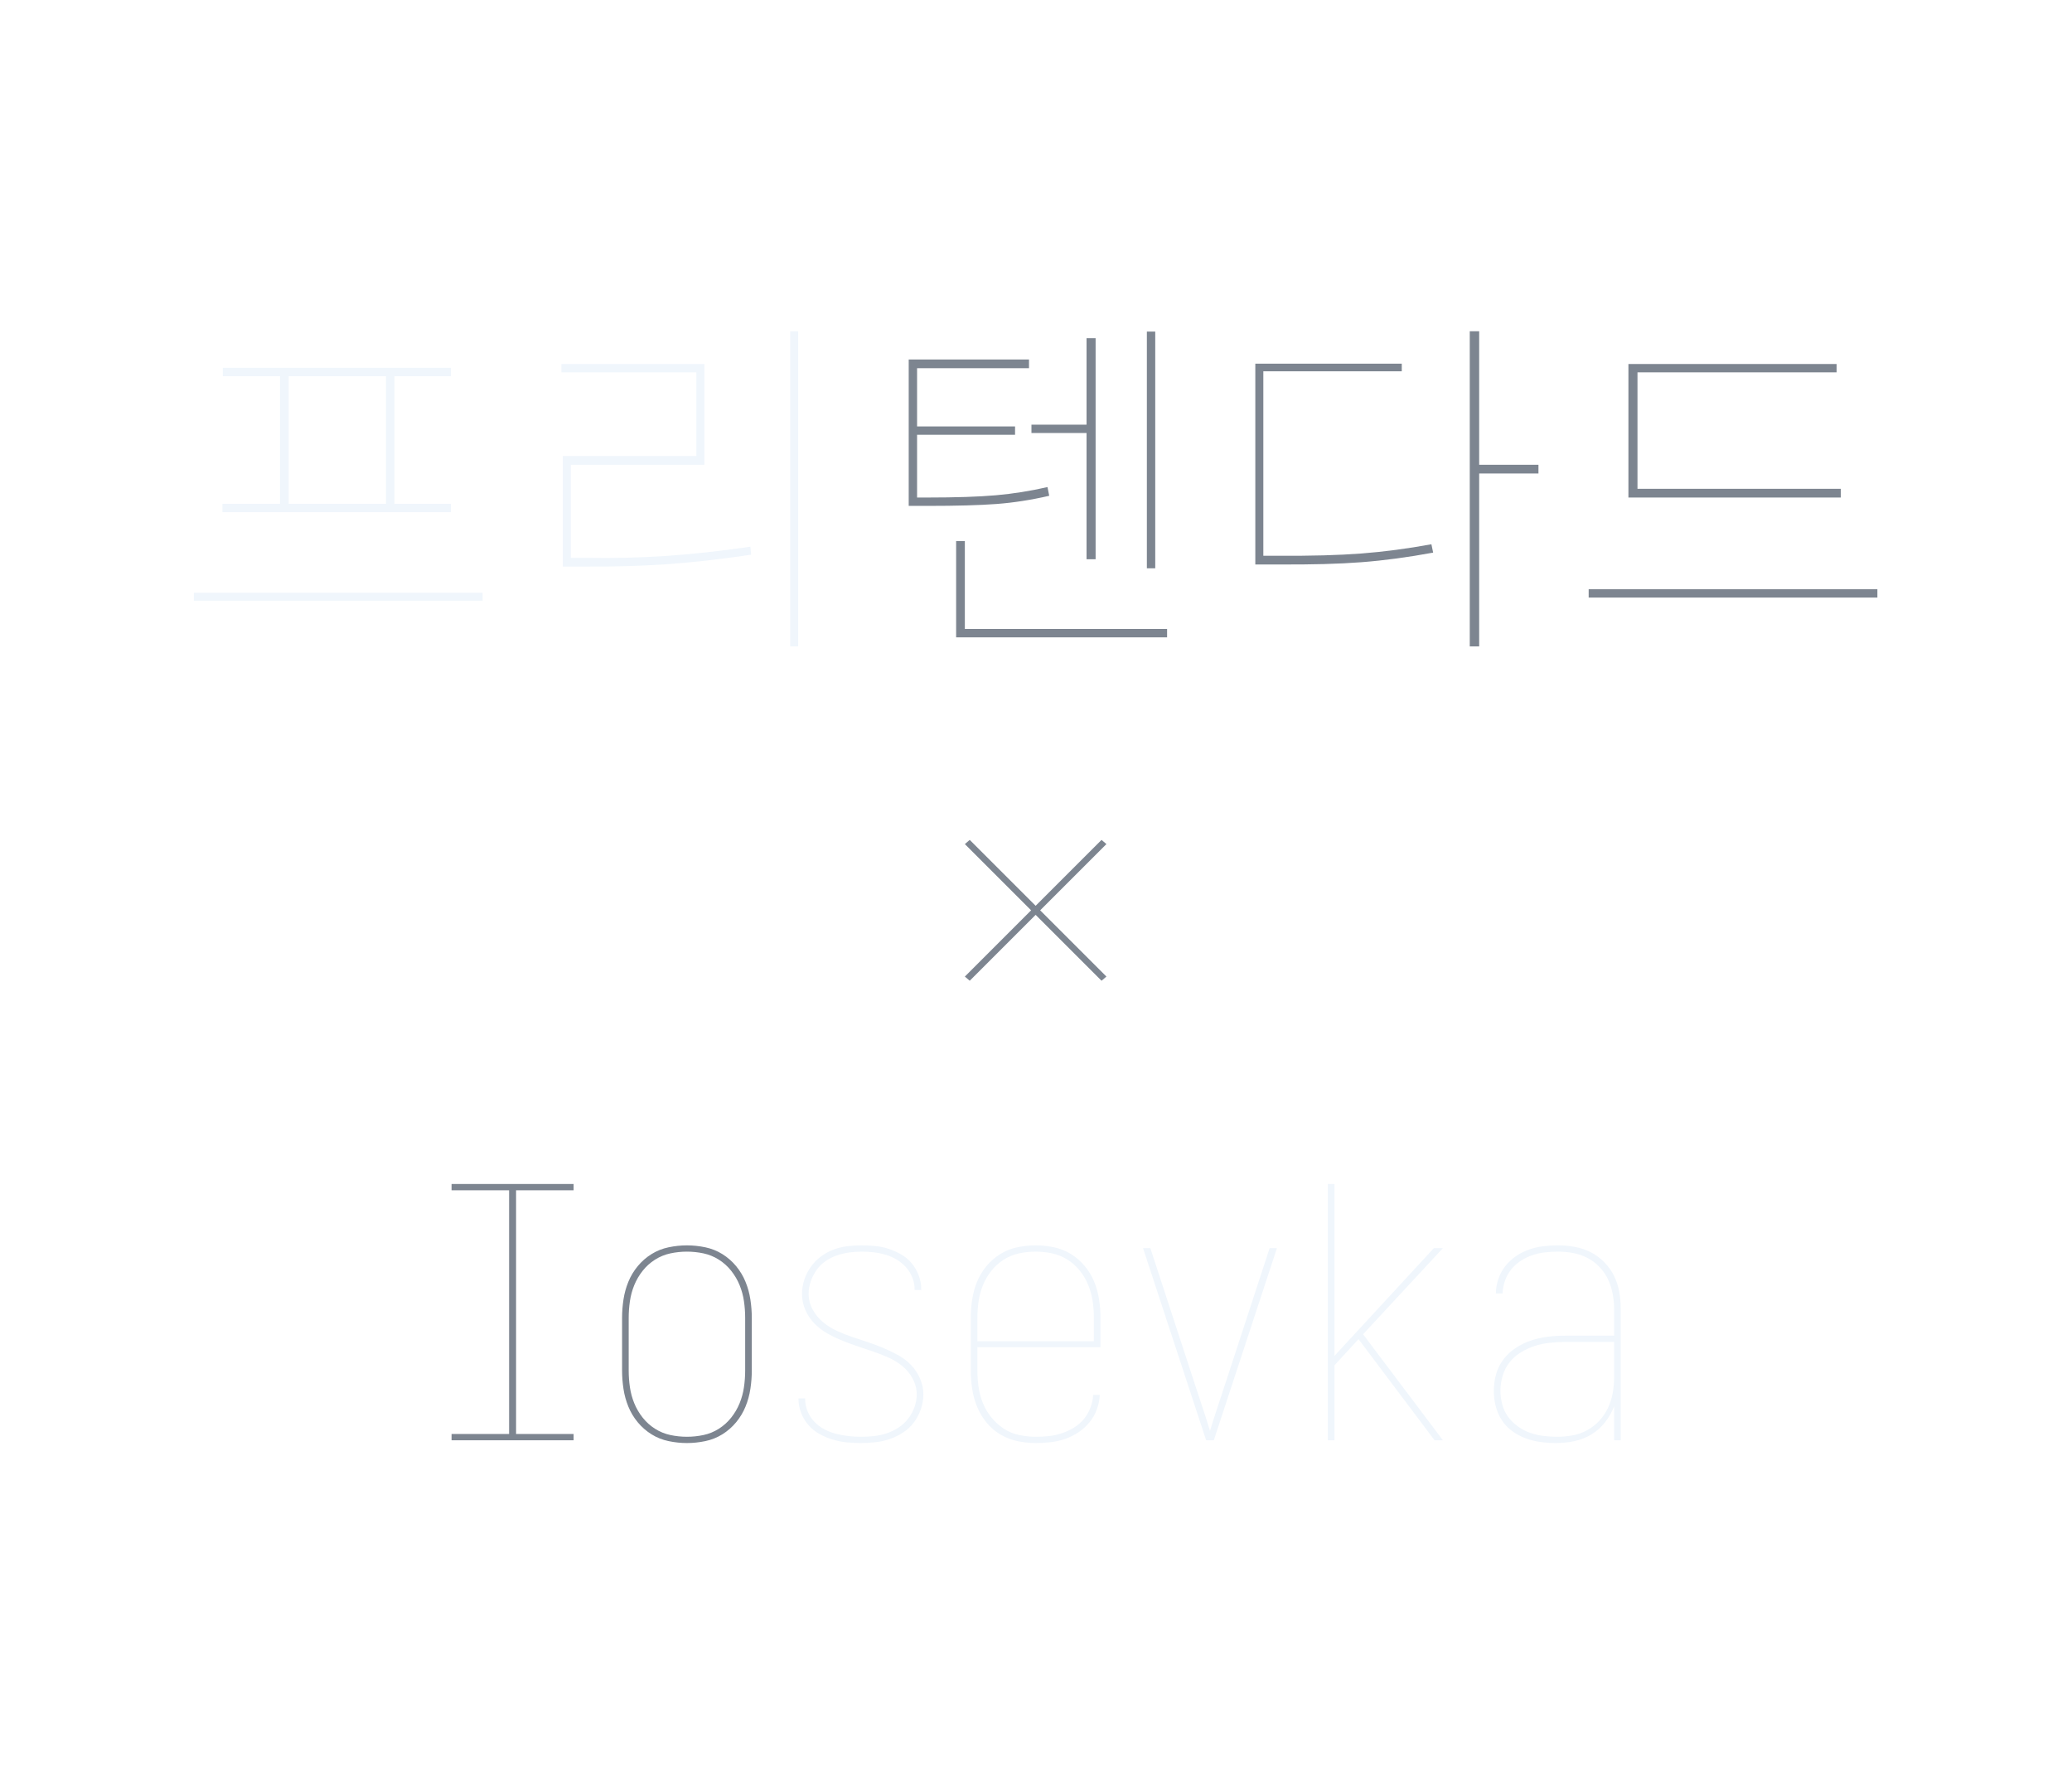
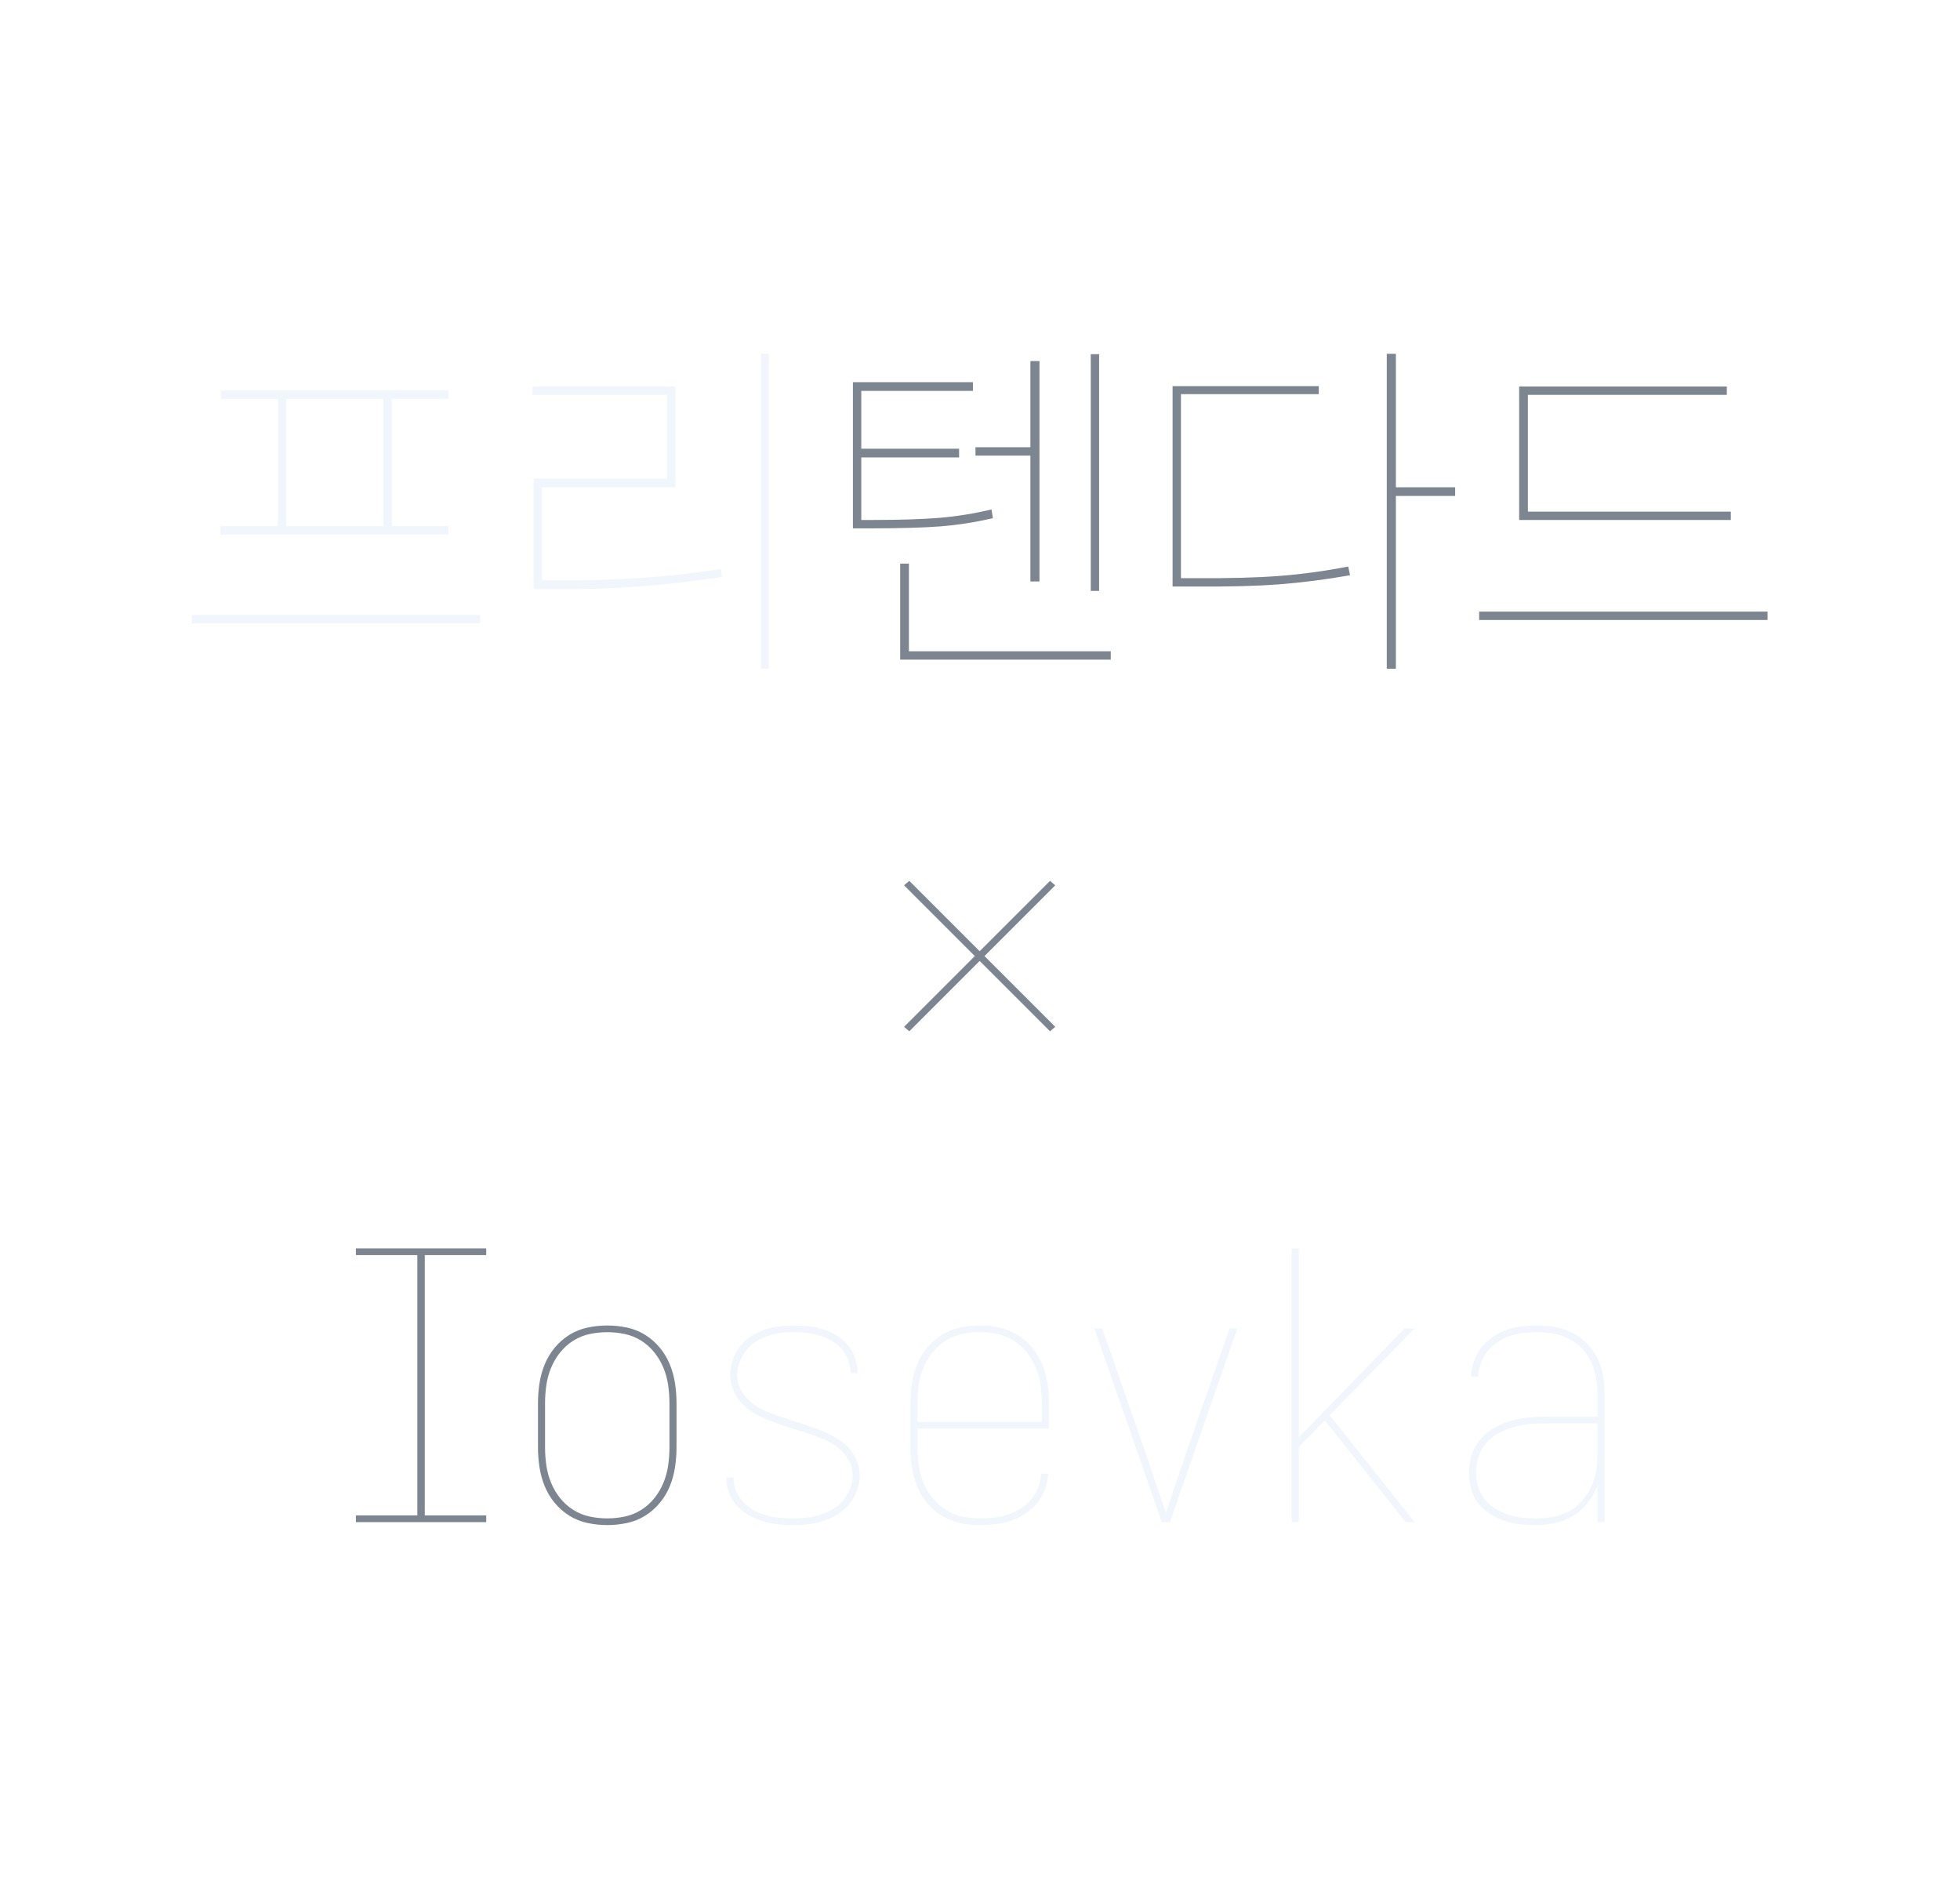
- <svg xmlns="http://www.w3.org/2000/svg" width="1129" height="967" viewBox="0 0 1129 967" role="img" aria-label="Presevka — 프리텐다드 × Iosevka">
-   <g transform="translate(89.3 336.5) scale(0.19 -0.19)">
-     <path fill="#f0f6fc" d="M914.0 48H86.0V71H914.0ZM823.0 692H169.0V716H823.0ZM823.0 302H168.0V326H823.0ZM358.0 321H333.0V695H358.0ZM661.0 321H637.0V695H661.0ZM1819.0 -83H1796.0V821H1819.0ZM1682.0 203 1684.0 180Q1550.0 160 1438.5 152.5Q1327.0 145 1213.0 146H1144.0V171H1213.0Q1329.0 169 1440.5 176.5Q1552.0 184 1682.0 203ZM1550.0 438H1167.0V159H1144.0V463H1527.0V703H1140.0V727H1550.0Z" />
-     <path fill="#7d8590" d="M2663.0 529H2488.0V553H2663.0ZM2843.0 141H2819.0V820H2843.0ZM2672.0 167H2646.0V801H2672.0ZM2877.0 -57H2272.0V-33H2877.0ZM2297.0 -37H2272.0V219H2297.0ZM2534.0 374 2539.0 349Q2461.0 331 2388.0 325.5Q2315.0 320 2189.0 320H2136.0V344H2189.0Q2312.0 344 2386.0 350.5Q2460.0 357 2534.0 374ZM2481.0 715H2160.0V330H2136.0V740H2481.0ZM2441.0 524H2149.0V548H2441.0ZM3772.0 -83H3745.0V821H3772.0ZM3942.0 413H3763.0V438H3942.0ZM3635.0 210 3640.0 186Q3532.0 166 3435.0 158.5Q3338.0 151 3195.0 152H3130.0V177H3195.0Q3337.0 176 3434.5 183.5Q3532.0 191 3635.0 210ZM3550.0 706H3153.0V171H3130.0V728H3550.0ZM4809.0 344H4200.0V369H4809.0ZM4914.0 57H4086.0V81H4914.0ZM4797.0 703H4226.0V355H4200.0V727H4797.0Z" />
+ <svg xmlns="http://www.w3.org/2000/svg" width="1000" height="959" viewBox="0 0 1000 959" role="img" aria-label="Presevka — 프리텐다드 × Iosevka">
+   <g transform="translate(89.3 328.2) scale(0.19 -0.19)">
+     <path fill="#f0f6fc" d="M819.336 53.711H44.922V76.172H819.336ZM734.375 656.25H123.047V678.711H734.375ZM734.375 291.992H122.07V314.453H734.375ZM298.828 309.57H276.367V659.18H298.828ZM582.031 309.57H559.57V659.18H582.031ZM1594.727 -68.359H1573.242V777.344H1594.727ZM1465.82 199.219 1468.75 177.734Q1342.773 159.18 1238.281 151.855Q1133.789 144.531 1028.32 145.508H962.891V168.945H1028.32Q1136.719 167.969 1241.211 174.805Q1345.703 181.641 1465.82 199.219ZM1343.75 418.945H985.352V158.203H962.891V442.383H1321.289V666.992H959.961V689.453H1343.75Z" />
+     <path fill="#7d8590" d="M2312.5 503.906H2149.414V526.367H2312.5ZM2481.445 140.625H2458.984V776.367H2481.445ZM2321.289 166.016H2296.875V757.812H2321.289ZM2512.695 -43.945H1947.266V-21.484H2512.695ZM1970.703 -25.391H1947.266V213.867H1970.703ZM2192.383 359.375 2196.289 335.938Q2125.0 319.336 2056.152 313.965Q1987.305 308.594 1869.141 308.594H1820.312V331.055H1869.141Q1984.553 331.055 2053.8 336.914Q2123.047 342.773 2192.383 359.375ZM2142.578 677.734H1842.773V318.359H1820.312V701.172H2142.578ZM2105.469 499.023H1833.008V522.461H2105.469ZM3278.32 -68.359H3253.906V777.344H3278.32ZM3437.5 395.508H3270.508V418.945H3437.5ZM3150.391 206.055 3155.273 182.617Q3054.688 165.039 2964.355 158.203Q2874.023 151.367 2740.234 152.344H2678.711V174.805H2740.234Q2873.047 173.828 2963.867 180.664Q3054.688 187.5 3150.391 206.055ZM3071.289 668.945H2701.172V168.945H2678.711V690.43H3071.289ZM4177.734 331.055H3609.375V353.516H4177.734ZM4276.367 62.5H3501.953V84.961H4276.367ZM4166.992 666.992H3632.812V340.82H3609.375V689.453H4166.992Z" />
  </g>
-   <g transform="translate(89.3 560.7) scale(0.19 -0.19)">
-     <path fill="#7d8590" d="M2311.0 138 2297.0 150 2487.0 340 2297.0 530 2311.0 542 2500.0 353 2689.0 542 2703.0 530 2513.0 340 2703.0 150 2689.0 138 2500.0 327Z" />
+   <g transform="translate(89.3 552.4) scale(0.19 -0.19)">
+     <path fill="#7d8590" d="M1971.645 138.0 1957.645 150.0 2147.645 340.0 1957.645 530.0 1971.645 542.0 2160.645 353.0 2349.645 542.0 2363.645 530.0 2173.645 340.0 2363.645 150.0 2349.645 138.0 2160.645 327.0Z" />
  </g>
-   <g transform="translate(89.3 784.9) scale(0.19 -0.19)">
-     <path fill="#7d8590" d="M825.0 0V18H990.0V717H825.0V735H1175.0V717H1010.0V18H1175.0V0ZM1500.0 -8Q1474.0 -8 1447.5 -2.5Q1421.0 3 1398.5 17.0Q1376.0 31 1359.0 51.5Q1342.0 72 1332.0 96.5Q1322.0 121 1318.0 147.5Q1314.0 174 1314.0 200V351Q1314.0 377 1318.0 403.5Q1322.0 430 1332.0 454.5Q1342.0 479 1359.0 499.5Q1376.0 520 1398.5 534.0Q1421.0 548 1447.5 553.5Q1474.0 559 1500.0 559Q1526.0 559 1552.5 553.5Q1579.0 548 1601.5 534.0Q1624.0 520 1641.0 499.5Q1658.0 479 1668.0 454.5Q1678.0 430 1682.0 403.5Q1686.0 377 1686.0 351V200Q1686.0 174 1682.0 147.5Q1678.0 121 1668.0 96.5Q1658.0 72 1641.0 51.5Q1624.0 31 1601.5 17.0Q1579.0 3 1552.5 -2.5Q1526.0 -8 1500.0 -8ZM1500.0 10Q1524.0 10 1547.5 15.0Q1571.0 20 1591.5 33.0Q1612.0 46 1627.0 65.0Q1642.0 84 1651.0 106.0Q1660.0 128 1663.5 152.0Q1667.0 176 1667.0 200V351Q1667.0 375 1663.5 399.0Q1660.0 423 1651.0 445.0Q1642.0 467 1627.0 486.0Q1612.0 505 1591.5 518.0Q1571.0 531 1547.5 536.0Q1524.0 541 1500.0 541Q1476.0 541 1452.5 536.0Q1429.0 531 1408.5 518.0Q1388.0 505 1373.0 486.0Q1358.0 467 1349.0 445.0Q1340.0 423 1336.5 399.0Q1333.0 375 1333.0 351V200Q1333.0 176 1336.5 152.0Q1340.0 128 1349.0 106.0Q1358.0 84 1373.0 65.0Q1388.0 46 1408.5 33.0Q1429.0 20 1452.5 15.0Q1476.0 10 1500.0 10Z" />
-     <path fill="#f0f6fc" d="M1820.0 118V120H1839.0V118Q1839.0 100 1846.0 83.0Q1853.0 66 1865.5 53.0Q1878.0 40 1894.0 31.5Q1910.0 23 1927.5 18.5Q1945.0 14 1963.0 12.0Q1981.0 10 1999.0 10Q2018.0 10 2036.5 12.0Q2055.0 14 2073.0 20.0Q2091.0 26 2107.0 36.5Q2123.0 47 2134.5 62.0Q2146.0 77 2152.5 95.0Q2159.0 113 2159.0 131Q2159.0 155 2147.5 176.5Q2136.0 198 2117.5 213.0Q2099.0 228 2077.5 237.5Q2056.0 247 2034.0 254.5Q2012.0 262 1989.5 269.5Q1967.0 277 1945.0 286.0Q1923.0 295 1902.5 306.5Q1882.0 318 1865.5 335.0Q1849.0 352 1839.5 374.0Q1830.0 396 1830.0 420Q1830.0 440 1836.5 460.0Q1843.0 480 1855.0 497.0Q1867.0 514 1883.5 526.5Q1900.0 539 1919.5 546.5Q1939.0 554 1959.5 556.5Q1980.0 559 2001.0 559Q2021.0 559 2041.0 557.0Q2061.0 555 2080.0 548.5Q2099.0 542 2116.0 532.0Q2133.0 522 2145.5 506.5Q2158.0 491 2165.0 472.0Q2172.0 453 2172.0 433V431H2153.0V433Q2153.0 450 2146.5 466.5Q2140.0 483 2128.5 496.0Q2117.0 509 2102.0 518.0Q2087.0 527 2070.0 532.0Q2053.0 537 2036.0 539.0Q2019.0 541 2001.0 541Q1983.0 541 1965.0 538.5Q1947.0 536 1929.5 530.0Q1912.0 524 1897.0 513.5Q1882.0 503 1871.5 488.0Q1861.0 473 1855.0 455.5Q1849.0 438 1849.0 420Q1849.0 396 1860.5 375.0Q1872.0 354 1890.0 339.0Q1908.0 324 1929.5 314.0Q1951.0 304 1973.5 296.5Q1996.0 289 2018.5 281.5Q2041.0 274 2062.5 265.0Q2084.0 256 2105.0 244.5Q2126.0 233 2142.5 216.0Q2159.0 199 2168.5 177.0Q2178.0 155 2178.0 132Q2178.0 110 2171.0 89.5Q2164.0 69 2151.5 52.0Q2139.0 35 2121.0 23.0Q2103.0 11 2083.0 4.0Q2063.0 -3 2041.5 -5.5Q2020.0 -8 1999.0 -8Q1978.0 -8 1958.0 -6.0Q1938.0 -4 1918.0 2.0Q1898.0 8 1880.0 18.0Q1862.0 28 1848.5 43.5Q1835.0 59 1827.5 78.5Q1820.0 98 1820.0 118ZM2501.0 -8Q2474.0 -8 2448.0 -2.5Q2422.0 3 2399.0 16.5Q2376.0 30 2359.0 51.0Q2342.0 72 2332.0 96.5Q2322.0 121 2318.0 147.5Q2314.0 174 2314.0 200V351Q2314.0 377 2318.0 403.5Q2322.0 430 2332.0 454.5Q2342.0 479 2359.0 499.5Q2376.0 520 2398.5 534.0Q2421.0 548 2447.5 553.5Q2474.0 559 2500.0 559Q2526.0 559 2552.5 553.5Q2579.0 548 2601.5 534.0Q2624.0 520 2641.0 499.5Q2658.0 479 2668.0 454.5Q2678.0 430 2682.0 403.5Q2686.0 377 2686.0 351V267H2333.0V200Q2333.0 176 2336.5 152.0Q2340.0 128 2349.0 106.0Q2358.0 84 2373.5 65.0Q2389.0 46 2409.0 33.0Q2429.0 20 2453.0 15.0Q2477.0 10 2501.0 10Q2520.0 10 2538.5 12.0Q2557.0 14 2575.0 20.0Q2593.0 26 2609.5 36.0Q2626.0 46 2638.0 60.5Q2650.0 75 2657.0 93.0Q2664.0 111 2665.0 130H2684.0Q2683.0 109 2675.5 88.5Q2668.0 68 2654.5 51.5Q2641.0 35 2623.0 23.0Q2605.0 11 2585.0 4.0Q2565.0 -3 2543.5 -5.5Q2522.0 -8 2501.0 -8ZM2500.0 541Q2476.0 541 2452.5 536.0Q2429.0 531 2408.5 518.0Q2388.0 505 2373.0 486.0Q2358.0 467 2349.0 445.0Q2340.0 423 2336.5 399.0Q2333.0 375 2333.0 351V284H2667.0V351Q2667.0 375 2663.5 399.0Q2660.0 423 2651.0 445.0Q2642.0 467 2627.0 486.0Q2612.0 505 2591.5 518.0Q2571.0 531 2547.5 536.0Q2524.0 541 2500.0 541ZM2989.0 0 2808.0 551H2829.0L2949.0 184Q2962.0 144 2975.0 105.0Q2988.0 66 3000.0 27Q3012.0 66 3025.0 105.0Q3038.0 144 3051.0 184L3171.0 551H3192.0L3011.0 0ZM3338.0 0V735H3357.0V242L3642.0 551H3668.0L3439.0 304L3668.0 0H3644.0L3426.0 290L3357.0 215V0ZM4178.0 0H4159.0V97Q4149.0 72 4132.5 51.0Q4116.0 30 4093.5 16.5Q4071.0 3 4045.0 -2.5Q4019.0 -8 3992.0 -8Q3970.0 -8 3948.0 -5.0Q3926.0 -2 3905.5 5.5Q3885.0 13 3867.0 26.0Q3849.0 39 3837.0 57.5Q3825.0 76 3819.5 97.5Q3814.0 119 3814.0 141Q3814.0 166 3820.5 189.5Q3827.0 213 3842.0 232.5Q3857.0 252 3878.0 265.5Q3899.0 279 3922.0 286.5Q3945.0 294 3969.0 297.0Q3993.0 300 4018.0 300H4159.0V376Q4159.0 397 4155.0 419.0Q4151.0 441 4142.0 460.5Q4133.0 480 4117.5 496.5Q4102.0 513 4082.5 523.0Q4063.0 533 4041.5 537.0Q4020.0 541 3998.0 541Q3980.0 541 3961.5 539.0Q3943.0 537 3925.0 531.0Q3907.0 525 3891.0 514.5Q3875.0 504 3863.5 489.5Q3852.0 475 3846.0 457.5Q3840.0 440 3839.0 421H3820.0Q3820.0 442 3827.0 462.5Q3834.0 483 3847.0 499.5Q3860.0 516 3877.5 528.0Q3895.0 540 3915.0 547.0Q3935.0 554 3956.0 556.5Q3977.0 559 3998.0 559Q4023.0 559 4047.0 554.5Q4071.0 550 4092.5 539.0Q4114.0 528 4131.5 510.0Q4149.0 492 4159.5 470.0Q4170.0 448 4174.0 424.0Q4178.0 400 4178.0 376ZM4159.0 282H4018.0Q3996.0 282 3974.0 279.5Q3952.0 277 3931.5 270.5Q3911.0 264 3892.0 252.5Q3873.0 241 3859.5 224.0Q3846.0 207 3839.5 185.5Q3833.0 164 3833.0 142Q3833.0 123 3838.0 103.5Q3843.0 84 3854.5 68.0Q3866.0 52 3882.5 40.0Q3899.0 28 3917.5 21.5Q3936.0 15 3956.0 12.5Q3976.0 10 3995.0 10Q4018.0 10 4040.0 14.0Q4062.0 18 4082.0 29.0Q4102.0 40 4117.0 56.5Q4132.0 73 4141.5 93.0Q4151.0 113 4155.0 135.5Q4159.0 158 4159.0 180Z" />
+   <g transform="translate(89.3 776.6) scale(0.19 -0.19)">
+     <path fill="#7d8590" d="M485.645 0.0V18.0H650.645V717.0H485.645V735.0H835.645V717.0H670.645V18.0H835.645V0.0ZM1160.645 -8.0Q1134.645 -8.0 1108.145 -2.5Q1081.645 3.0 1059.145 17.0Q1036.645 31.0 1019.645 51.5Q1002.645 72.0 992.645 96.5Q982.645 121.0 978.645 147.5Q974.645 174.0 974.645 200.0V320.0Q974.645 346.0 978.645 372.5Q982.645 399.0 992.645 423.5Q1002.645 448.0 1019.645 468.5Q1036.645 489.0 1059.145 503.0Q1081.645 517.0 1108.145 522.5Q1134.645 528.0 1160.645 528.0Q1186.645 528.0 1213.145 522.5Q1239.645 517.0 1262.145 503.0Q1284.645 489.0 1301.645 468.5Q1318.645 448.0 1328.645 423.5Q1338.645 399.0 1342.645 372.5Q1346.645 346.0 1346.645 320.0V200.0Q1346.645 174.0 1342.645 147.5Q1338.645 121.0 1328.645 96.5Q1318.645 72.0 1301.645 51.5Q1284.645 31.0 1262.145 17.0Q1239.645 3.0 1213.145 -2.5Q1186.645 -8.0 1160.645 -8.0ZM1160.645 10.0Q1184.645 10.0 1208.145 15.0Q1231.645 20.0 1252.145 33.0Q1272.645 46.0 1287.645 65.0Q1302.645 84.0 1311.645 106.0Q1320.645 128.0 1324.145 152.0Q1327.645 176.0 1327.645 200.0V320.0Q1327.645 344.0 1324.145 368.0Q1320.645 392.0 1311.645 414.0Q1302.645 436.0 1287.645 455.0Q1272.645 474.0 1252.145 487.0Q1231.645 500.0 1208.145 505.0Q1184.645 510.0 1160.645 510.0Q1136.645 510.0 1113.145 505.0Q1089.645 500.0 1069.145 487.0Q1048.645 474.0 1033.645 455.0Q1018.645 436.0 1009.645 414.0Q1000.645 392.0 997.145 368.0Q993.645 344.0 993.645 320.0V200.0Q993.645 176.0 997.145 152.0Q1000.645 128.0 1009.645 106.0Q1018.645 84.0 1033.645 65.0Q1048.645 46.0 1069.145 33.0Q1089.645 20.0 1113.145 15.0Q1136.645 10.0 1160.645 10.0Z" />
+     <path fill="#f0f6fc" d="M1480.645 117.0V120.0H1499.645V117.0Q1499.645 99.0 1507.145 82.5Q1514.645 66.0 1526.645 53.0Q1538.645 40.0 1555.145 31.5Q1571.645 23.0 1588.645 18.0Q1605.645 13.0 1623.645 11.5Q1641.645 10.0 1659.645 10.0Q1677.645 10.0 1696.145 12.0Q1714.645 14.0 1732.145 19.5Q1749.645 25.0 1765.645 34.5Q1781.645 44.0 1793.645 58.0Q1805.645 72.0 1812.645 89.5Q1819.645 107.0 1819.645 125.0Q1819.645 148.0 1807.645 168.5Q1795.645 189.0 1777.145 202.5Q1758.645 216.0 1737.145 224.5Q1715.645 233.0 1693.645 240.0Q1671.645 247.0 1649.645 254.0Q1627.645 261.0 1606.145 269.0Q1584.645 277.0 1564.145 287.5Q1543.645 298.0 1527.145 313.5Q1510.645 329.0 1500.645 350.5Q1490.645 372.0 1490.645 395.0Q1490.645 415.0 1497.145 434.5Q1503.645 454.0 1516.145 470.5Q1528.645 487.0 1545.645 498.5Q1562.645 510.0 1581.645 516.5Q1600.645 523.0 1621.145 525.5Q1641.645 528.0 1661.645 528.0Q1681.645 528.0 1701.145 526.0Q1720.645 524.0 1739.645 518.0Q1758.645 512.0 1776.145 501.5Q1793.645 491.0 1806.145 476.0Q1818.645 461.0 1825.645 442.0Q1832.645 423.0 1832.645 403.0V400.0H1813.645V403.0Q1813.645 420.0 1807.145 436.5Q1800.645 453.0 1789.145 466.0Q1777.645 479.0 1762.145 487.5Q1746.645 496.0 1730.145 501.0Q1713.645 506.0 1696.145 508.0Q1678.645 510.0 1661.645 510.0Q1643.645 510.0 1626.145 508.0Q1608.645 506.0 1591.645 500.0Q1574.645 494.0 1559.645 484.5Q1544.645 475.0 1533.645 461.0Q1522.645 447.0 1516.145 430.0Q1509.645 413.0 1509.645 395.0Q1509.645 372.0 1521.645 351.5Q1533.645 331.0 1552.145 317.5Q1570.645 304.0 1592.145 295.5Q1613.645 287.0 1635.145 280.0Q1656.645 273.0 1678.645 266.0Q1700.645 259.0 1722.145 251.0Q1743.645 243.0 1764.145 232.5Q1784.645 222.0 1801.645 206.5Q1818.645 191.0 1828.645 169.5Q1838.645 148.0 1838.645 125.0Q1838.645 105.0 1831.145 85.0Q1823.645 65.0 1810.645 48.5Q1797.645 32.0 1779.645 21.0Q1761.645 10.0 1741.645 3.5Q1721.645 -3.0 1701.145 -5.5Q1680.645 -8.0 1659.645 -8.0Q1639.645 -8.0 1619.145 -6.0Q1598.645 -4.0 1579.145 2.0Q1559.645 8.0 1541.645 18.0Q1523.645 28.0 1509.645 43.0Q1495.645 58.0 1488.145 77.0Q1480.645 96.0 1480.645 117.0ZM2161.645 -8.0Q2134.645 -8.0 2108.645 -2.5Q2082.645 3.0 2059.645 16.5Q2036.645 30.0 2019.645 51.0Q2002.645 72.0 1992.645 96.5Q1982.645 121.0 1978.645 147.5Q1974.645 174.0 1974.645 200.0V320.0Q1974.645 346.0 1978.645 372.5Q1982.645 399.0 1992.645 423.5Q2002.645 448.0 2019.645 468.5Q2036.645 489.0 2059.145 503.0Q2081.645 517.0 2108.145 522.5Q2134.645 528.0 2160.645 528.0Q2186.645 528.0 2213.145 522.5Q2239.645 517.0 2262.145 503.0Q2284.645 489.0 2301.645 468.5Q2318.645 448.0 2328.645 423.5Q2338.645 399.0 2342.645 372.5Q2346.645 346.0 2346.645 320.0V251.0H1993.645V200.0Q1993.645 176.0 1997.145 152.0Q2000.645 128.0 2009.645 106.0Q2018.645 84.0 2034.145 65.0Q2049.645 46.0 2069.645 33.0Q2089.645 20.0 2113.645 15.0Q2137.645 10.0 2161.645 10.0Q2180.645 10.0 2199.145 12.0Q2217.645 14.0 2235.645 20.0Q2253.645 26.0 2270.145 36.0Q2286.645 46.0 2298.645 60.5Q2310.645 75.0 2317.645 93.0Q2324.645 111.0 2325.645 130.0H2344.645Q2343.645 109.0 2336.145 88.5Q2328.645 68.0 2315.145 51.5Q2301.645 35.0 2283.645 23.0Q2265.645 11.0 2245.645 4.0Q2225.645 -3.0 2204.145 -5.5Q2182.645 -8.0 2161.645 -8.0ZM2160.645 510.0Q2136.645 510.0 2113.145 505.0Q2089.645 500.0 2069.145 487.0Q2048.645 474.0 2033.645 455.0Q2018.645 436.0 2009.645 414.0Q2000.645 392.0 1997.145 368.0Q1993.645 344.0 1993.645 320.0V269.0H2327.645V320.0Q2327.645 344.0 2324.145 368.0Q2320.645 392.0 2311.645 414.0Q2302.645 436.0 2287.645 455.0Q2272.645 474.0 2252.145 487.0Q2231.645 500.0 2208.145 505.0Q2184.645 510.0 2160.645 510.0ZM2649.645 0.0 2468.645 520.0H2489.645L2610.645 173.0Q2622.645 136.0 2635.645 99.0Q2648.645 62.0 2660.645 25.0Q2672.645 62.0 2685.645 99.0Q2698.645 136.0 2710.645 173.0L2831.645 520.0H2852.645L2671.645 0.0ZM2998.645 0.0V735.0H3017.645V228.0L3301.645 520.0H3328.645L3100.645 287.0L3328.645 0.0H3304.645L3087.645 273.0L3017.645 202.0V0.0ZM3838.645 0.0H3819.645V97.0Q3809.645 72.0 3793.145 51.0Q3776.645 30.0 3754.145 16.5Q3731.645 3.0 3705.145 -2.5Q3678.645 -8.0 3652.645 -8.0Q3630.645 -8.0 3609.645 -5.5Q3588.645 -3.0 3568.145 4.0Q3547.645 11.0 3529.645 23.0Q3511.645 35.0 3498.645 52.0Q3485.645 69.0 3480.145 90.0Q3474.645 111.0 3474.645 133.0Q3474.645 157.0 3481.645 180.0Q3488.645 203.0 3504.145 221.5Q3519.645 240.0 3540.645 252.0Q3561.645 264.0 3584.145 271.0Q3606.645 278.0 3630.645 280.5Q3654.645 283.0 3678.645 283.0H3819.645V345.0Q3819.645 366.0 3815.645 388.0Q3811.645 410.0 3802.645 429.5Q3793.645 449.0 3778.145 465.5Q3762.645 482.0 3743.145 492.0Q3723.645 502.0 3702.145 506.0Q3680.645 510.0 3658.645 510.0Q3640.645 510.0 3622.145 508.0Q3603.645 506.0 3585.645 500.0Q3567.645 494.0 3551.645 483.5Q3535.645 473.0 3524.145 458.5Q3512.645 444.0 3506.645 426.5Q3500.645 409.0 3499.645 390.0H3480.645Q3480.645 411.0 3487.645 431.5Q3494.645 452.0 3507.645 468.5Q3520.645 485.0 3538.145 497.0Q3555.645 509.0 3575.645 516.0Q3595.645 523.0 3616.645 525.5Q3637.645 528.0 3658.645 528.0Q3683.645 528.0 3707.645 523.5Q3731.645 519.0 3753.145 508.0Q3774.645 497.0 3792.145 479.0Q3809.645 461.0 3820.145 439.0Q3830.645 417.0 3834.645 393.0Q3838.645 369.0 3838.645 345.0ZM3819.645 265.0H3678.645Q3657.645 265.0 3636.145 263.0Q3614.645 261.0 3594.145 255.0Q3573.645 249.0 3554.645 239.0Q3535.645 229.0 3521.645 213.0Q3507.645 197.0 3500.645 176.5Q3493.645 156.0 3493.645 134.0Q3493.645 115.0 3499.145 96.0Q3504.645 77.0 3516.645 62.0Q3528.645 47.0 3545.145 36.5Q3561.645 26.0 3580.145 20.0Q3598.645 14.0 3617.645 12.0Q3636.645 10.0 3655.645 10.0Q3678.645 10.0 3700.645 14.0Q3722.645 18.0 3742.145 28.5Q3761.645 39.0 3777.145 56.0Q3792.645 73.0 3802.145 93.0Q3811.645 113.0 3815.645 135.5Q3819.645 158.0 3819.645 180.0Z" />
  </g>
</svg>
